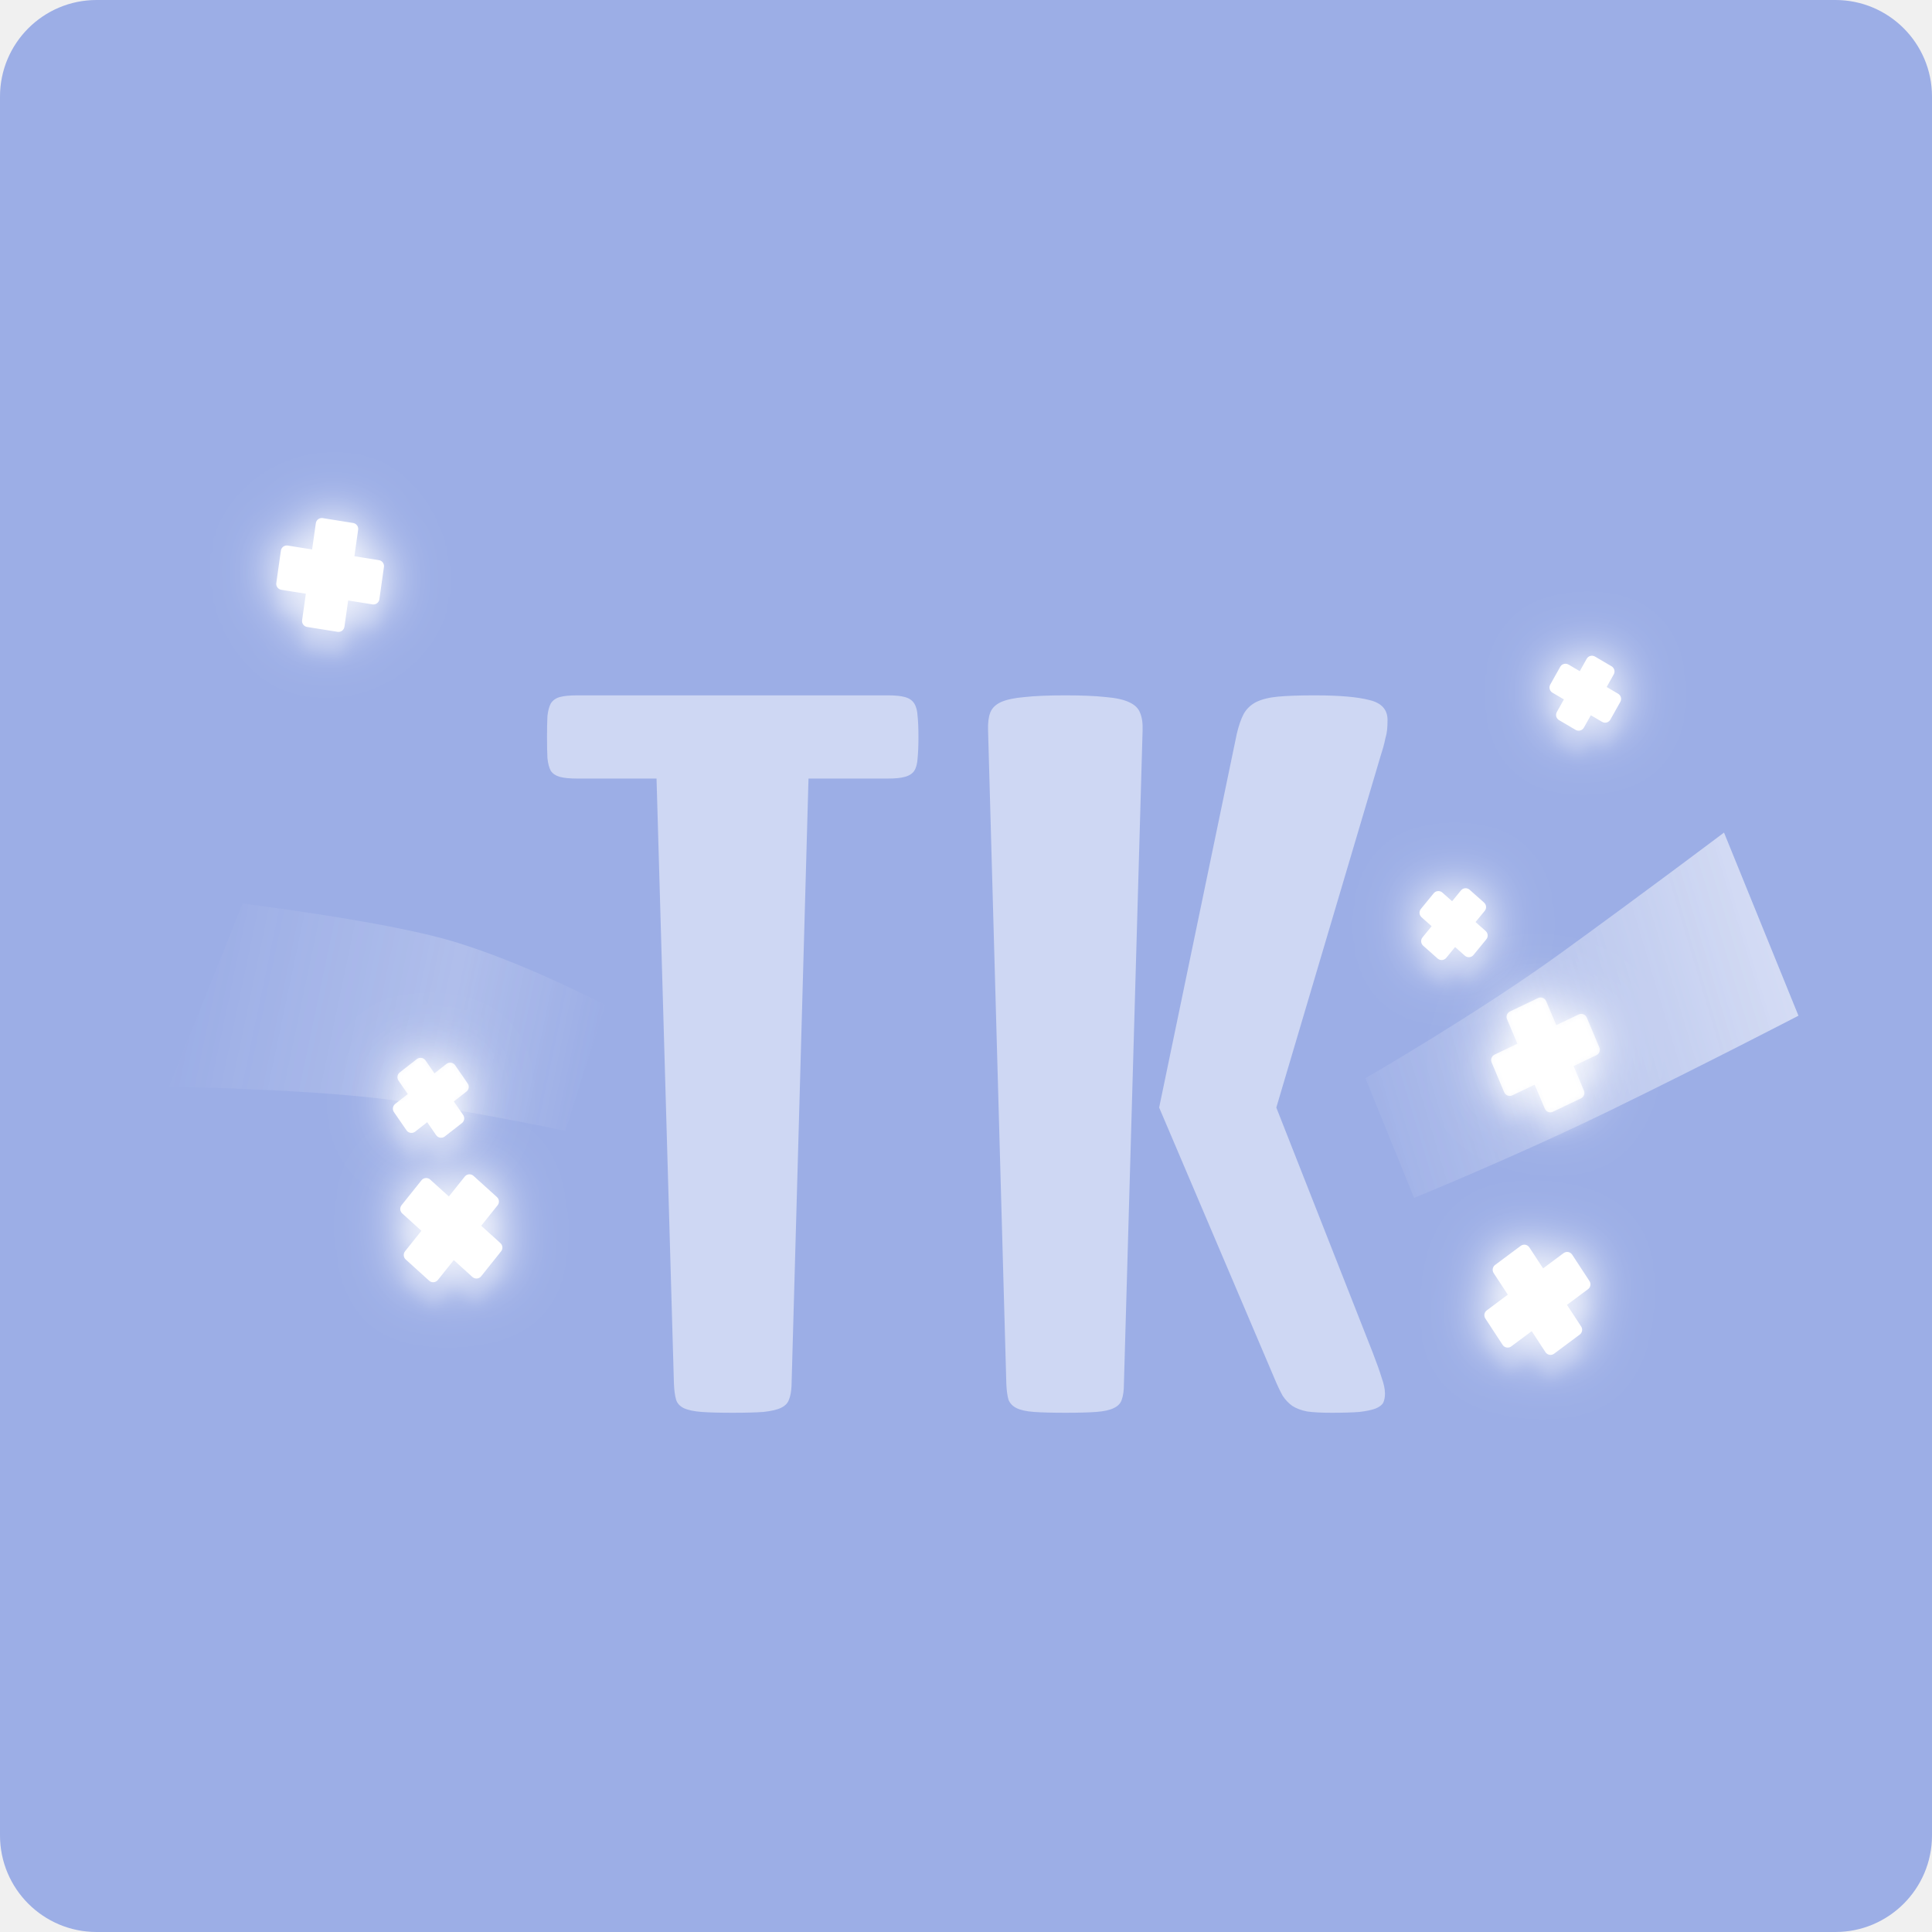
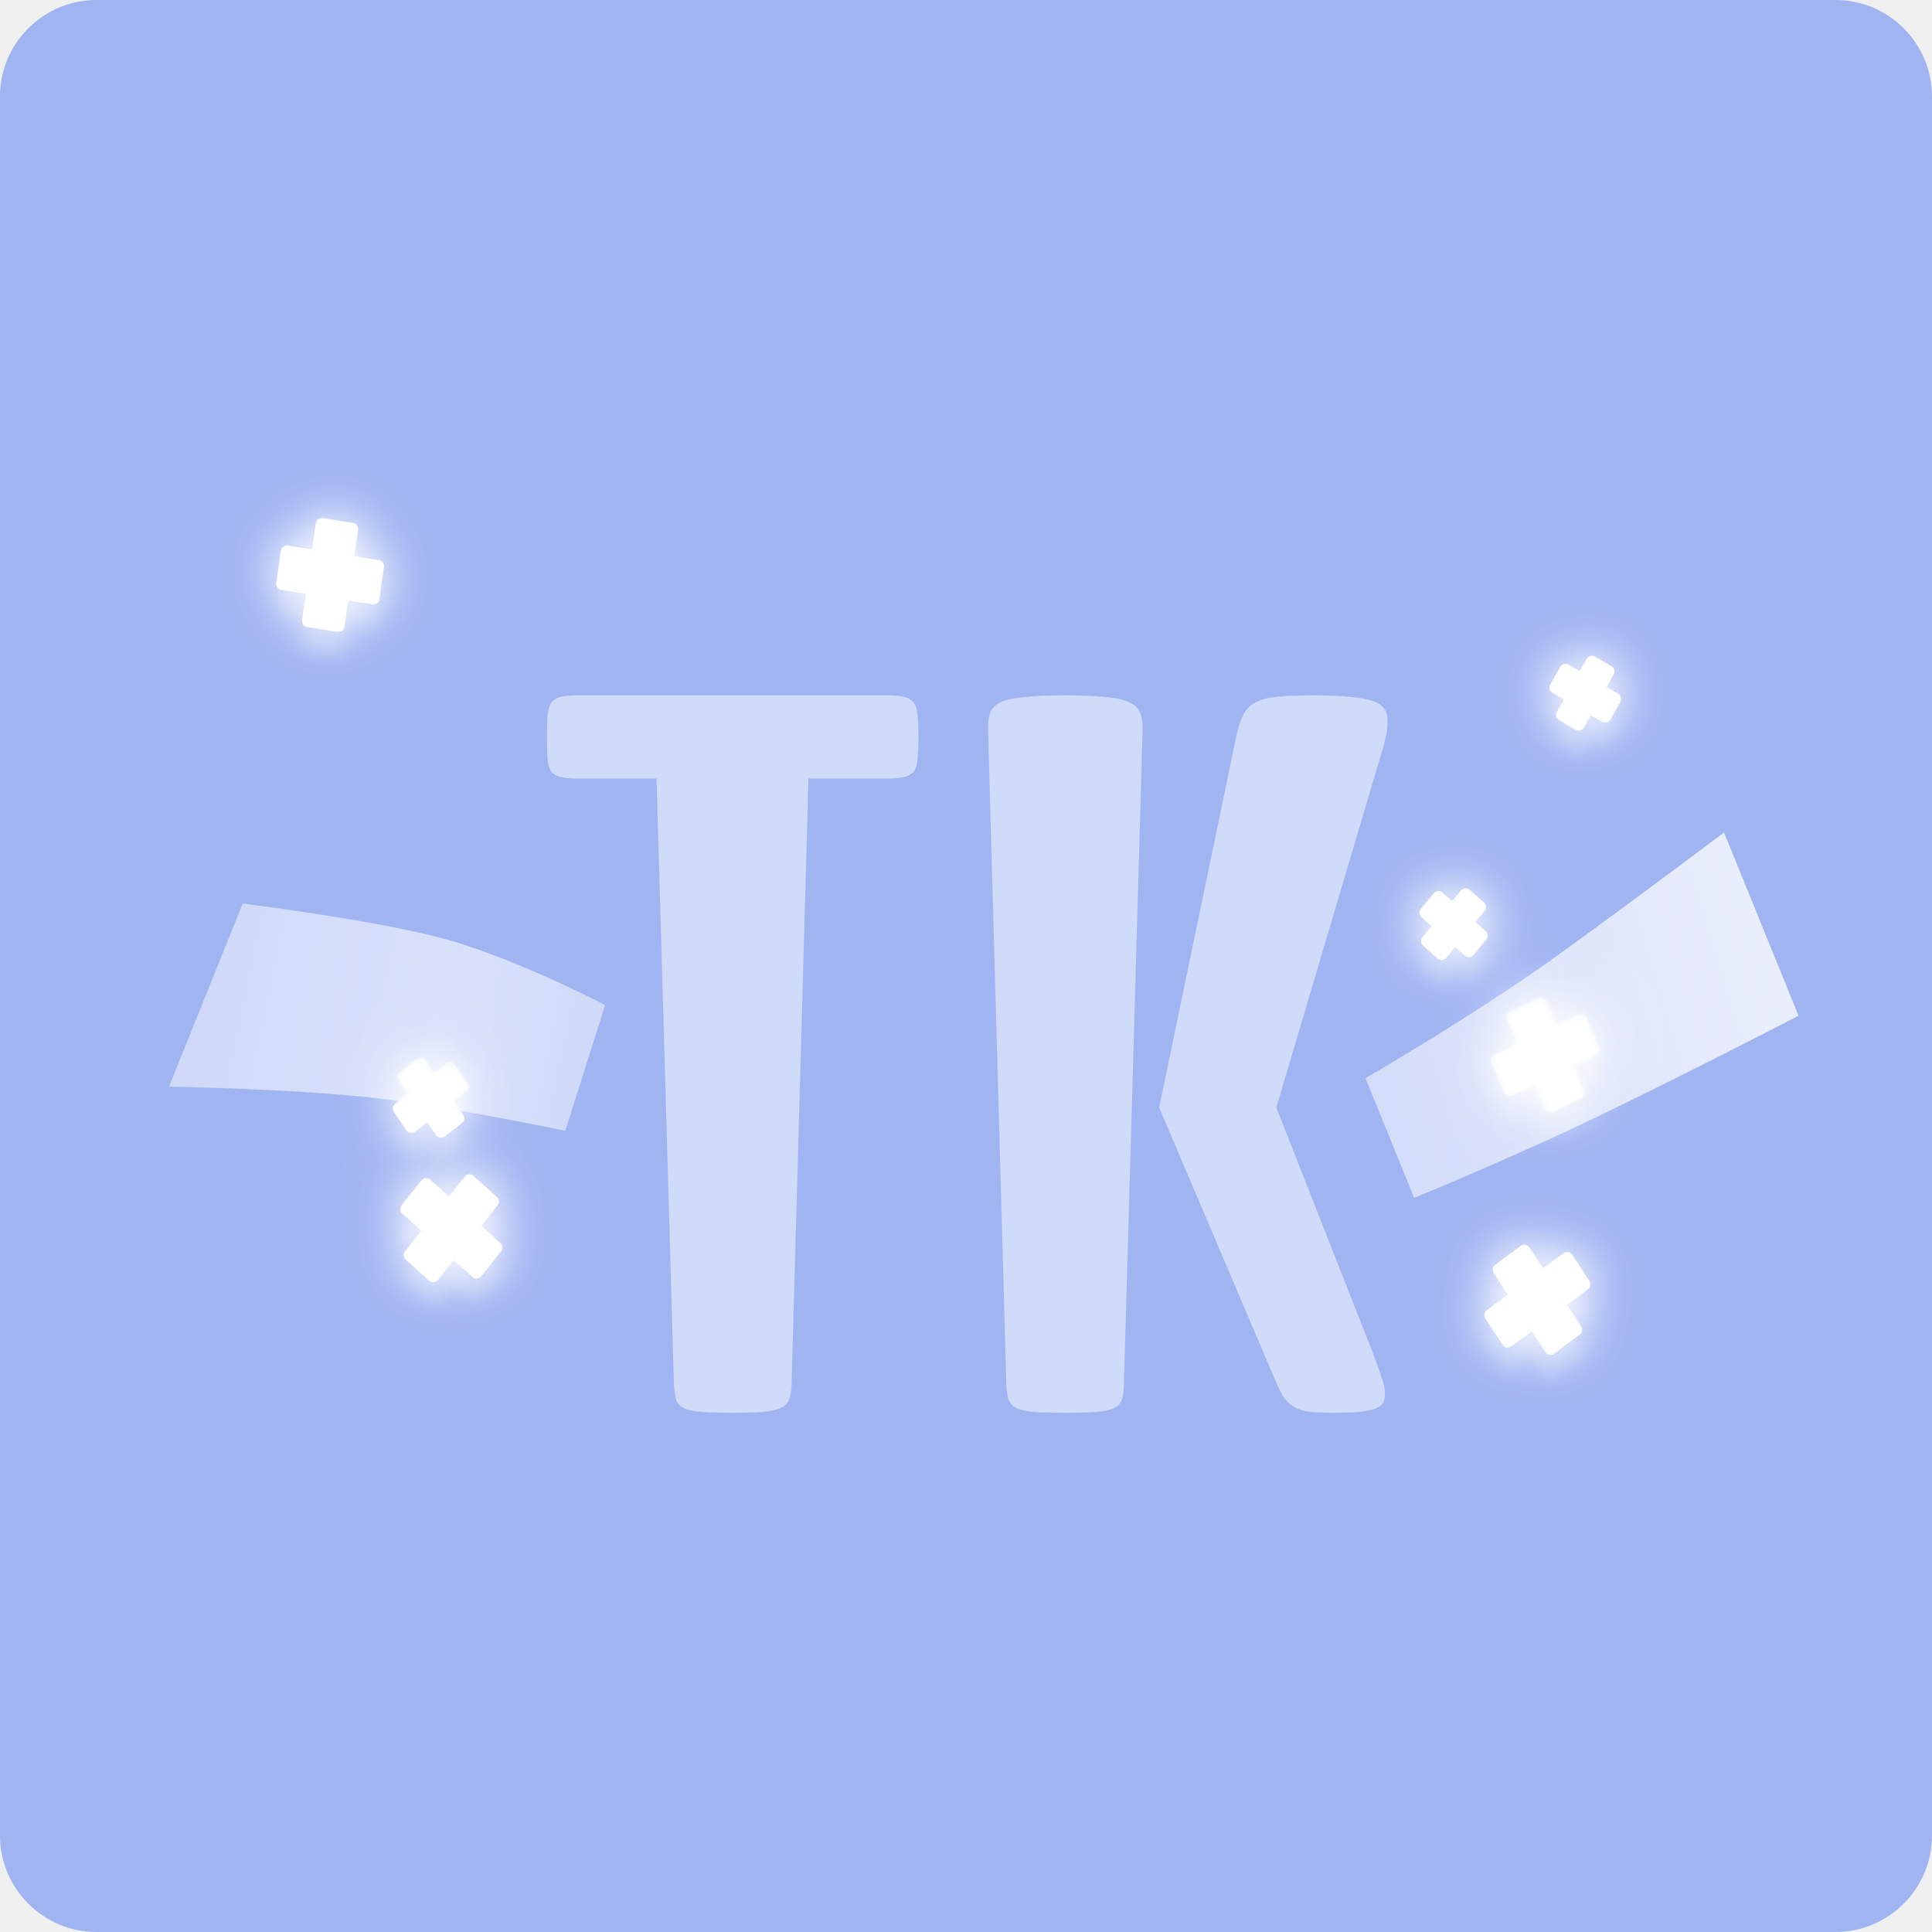
<svg xmlns="http://www.w3.org/2000/svg" width="160" height="160" viewBox="0 0 160 160" fill="none">
-   <rect width="160" height="160" rx="8" fill="#9CAEE6" />
+   <rect width="160" height="160" rx="8" fill="#A0B4F2" />
  <g filter="url(#filter0_dddd)">
    <path d="M129.784 104.182L131.214 106.365L129.096 107.944L130.525 110.126L128.407 111.705L126.977 109.522L124.859 111.101L123.429 108.919L125.547 107.34L124.118 105.158L126.236 103.579L127.666 105.761L129.784 104.182Z" fill="white" />
    <path d="M129.784 104.182L131.214 106.365L129.096 107.944L130.525 110.126L128.407 111.705L126.977 109.522L124.859 111.101L123.429 108.919L125.547 107.34L124.118 105.158L126.236 103.579L127.666 105.761L129.784 104.182Z" stroke="white" stroke-linejoin="round" />
  </g>
  <g filter="url(#filter1_dddd)">
    <path d="M131.838 54.805L133.206 55.609L132.383 57.077L133.751 57.882L132.928 59.349L131.559 58.544L130.736 60.012L129.368 59.207L130.191 57.74L128.823 56.935L129.647 55.468L131.015 56.272L131.838 54.805Z" fill="white" />
    <path d="M131.838 54.805L133.206 55.609L132.383 57.077L133.751 57.882L132.928 59.349L131.559 58.544L130.736 60.012L129.368 59.207L130.191 57.74L128.823 56.935L129.647 55.468L131.015 56.272L131.838 54.805Z" stroke="white" stroke-linejoin="round" />
  </g>
  <g filter="url(#filter2_dddd)">
    <path d="M121.375 74.06L122.569 75.12L121.508 76.415L122.702 77.475L121.642 78.77L120.448 77.71L119.388 79.005L118.194 77.945L119.254 76.65L118.06 75.59L119.121 74.295L120.315 75.355L121.375 74.06Z" fill="white" />
    <path d="M121.375 74.06L122.569 75.12L121.508 76.415L122.702 77.475L121.642 78.77L120.448 77.71L119.388 79.005L118.194 77.945L119.254 76.65L118.06 75.59L119.121 74.295L120.315 75.355L121.375 74.06Z" stroke="white" stroke-linejoin="round" />
  </g>
  <g filter="url(#filter3_dddd)">
    <path d="M33.414 89.208L34.829 88.104L35.867 89.609L37.281 88.505L38.319 90.009L36.905 91.114L37.943 92.618L36.528 93.722L35.49 92.218L34.076 93.322L33.038 91.817L34.452 90.713L33.414 89.208Z" fill="white" />
    <path d="M33.414 89.208L34.829 88.104L35.867 89.609L37.281 88.505L38.319 90.009L36.905 91.114L37.943 92.618L36.528 93.722L35.49 92.218L34.076 93.322L33.038 91.817L34.452 90.713L33.414 89.208Z" stroke="white" stroke-linejoin="round" />
  </g>
  <g filter="url(#filter4_dddd)">
    <path d="M26.65 43.402L29.165 43.805L28.786 46.48L31.301 46.883L30.923 49.558L28.408 49.156L28.03 51.831L25.515 51.428L25.893 48.753L23.378 48.351L23.756 45.675L26.271 46.078L26.65 43.402Z" fill="white" />
    <path d="M26.65 43.402L29.165 43.805L28.786 46.48L31.301 46.883L30.923 49.558L28.408 49.156L28.03 51.831L25.515 51.428L25.893 48.753L23.378 48.351L23.756 45.675L26.271 46.078L26.65 43.402Z" stroke="white" stroke-linejoin="round" />
  </g>
  <g filter="url(#filter5_dddd)">
    <path d="M125.268 84.215L127.588 83.107L128.63 85.575L130.95 84.466L131.992 86.934L129.672 88.043L130.713 90.511L128.393 91.619L127.352 89.151L125.032 90.259L123.99 87.791L126.31 86.683L125.268 84.215Z" fill="white" />
    <path d="M125.268 84.215L127.588 83.107L128.63 85.575L130.95 84.466L131.992 86.934L129.672 88.043L130.713 90.511L128.393 91.619L127.352 89.151L125.032 90.259L123.99 87.791L126.31 86.683L125.268 84.215Z" stroke="white" stroke-linejoin="round" />
  </g>
  <g filter="url(#filter6_dddd)">
    <path d="M33.647 100.121L35.295 98.061L37.232 99.814L38.88 97.753L40.817 99.506L39.169 101.567L41.106 103.32L39.458 105.381L37.521 103.627L35.873 105.688L33.937 103.935L35.584 101.874L33.647 100.121Z" fill="white" />
    <path d="M33.647 100.121L35.295 98.061L37.232 99.814L38.88 97.753L40.817 99.506L39.169 101.567L41.106 103.32L39.458 105.381L37.521 103.627L35.873 105.688L33.937 103.935L35.584 101.874L33.647 100.121Z" stroke="white" stroke-linejoin="round" />
  </g>
  <g filter="url(#filter7_b)">
+     <path d="M20.099 74.832C20.099 74.832 31.055 76.178 36.806 77.759C42.84 79.417 50.115 83.234 50.115 83.234L46.815 93.647C46.815 93.647 37.603 91.724 31.779 91.014C24.786 90.161 14 89.994 14 89.994L20.099 74.832Z" fill="white" fill-opacity="0.5" />
    <path d="M20.099 74.832C20.099 74.832 31.055 76.178 36.806 77.759C42.84 79.417 50.115 83.234 50.115 83.234L46.815 93.647C46.815 93.647 37.603 91.724 31.779 91.014C24.786 90.161 14 89.994 14 89.994L20.099 74.832Z" fill="url(#paint0_linear)" />
  </g>
  <g filter="url(#filter8_b)">
+     <path d="M148.94 84.116C148.94 84.116 141.122 88.175 133.389 91.941C125.423 95.822 117.111 99.201 117.111 99.201L113.083 89.293C113.083 89.293 122.358 83.931 129.184 78.987C136.283 73.846 142.775 68.95 142.775 68.95L148.94 84.116Z" fill="white" fill-opacity="0.5" />
    <path d="M148.94 84.116C148.94 84.116 141.122 88.175 133.389 91.941C125.423 95.822 117.111 99.201 117.111 99.201L113.083 89.293C113.083 89.293 122.358 83.931 129.184 78.987C136.283 73.846 142.775 68.95 142.775 68.95L148.94 84.116Z" fill="url(#paint1_linear)" />
  </g>
  <path d="M54.371 64.477H47.797C47.188 64.477 46.707 64.43 46.355 64.336C46.027 64.242 45.781 64.078 45.617 63.844C45.477 63.586 45.383 63.234 45.336 62.789C45.312 62.32 45.301 61.734 45.301 61.031C45.301 60.328 45.312 59.754 45.336 59.309C45.383 58.863 45.477 58.512 45.617 58.254C45.781 57.996 46.027 57.82 46.355 57.727C46.707 57.633 47.188 57.586 47.797 57.586H59.855H60.664H73.531C74.141 57.586 74.609 57.633 74.938 57.727C75.289 57.82 75.547 57.996 75.711 58.254C75.875 58.512 75.969 58.863 75.992 59.309C76.039 59.754 76.062 60.328 76.062 61.031C76.062 61.734 76.039 62.32 75.992 62.789C75.969 63.234 75.875 63.586 75.711 63.844C75.547 64.078 75.289 64.242 74.938 64.336C74.609 64.43 74.141 64.477 73.531 64.477H66.957L65.551 114.785C65.527 115.254 65.457 115.629 65.34 115.91C65.246 116.191 65.035 116.414 64.707 116.578C64.379 116.742 63.887 116.859 63.23 116.93C62.598 116.977 61.742 117 60.664 117C59.586 117 58.73 116.977 58.098 116.93C57.465 116.883 56.973 116.777 56.621 116.613C56.293 116.449 56.082 116.215 55.988 115.91C55.895 115.582 55.836 115.148 55.812 114.609L54.371 64.477ZM95.996 91.723L102.43 60.75C102.594 60.07 102.781 59.531 102.992 59.133C103.227 58.711 103.566 58.383 104.012 58.148C104.48 57.914 105.09 57.762 105.84 57.691C106.613 57.621 107.621 57.586 108.863 57.586C110.902 57.586 112.414 57.715 113.398 57.973C114.406 58.207 114.91 58.758 114.91 59.625C114.91 59.93 114.898 60.199 114.875 60.434C114.852 60.668 114.805 60.902 114.734 61.137C114.688 61.371 114.629 61.617 114.559 61.875C114.488 62.109 114.406 62.379 114.312 62.684L105.699 91.723L113.68 112.008C114.008 112.852 114.254 113.543 114.418 114.082C114.605 114.598 114.699 115.043 114.699 115.418C114.699 115.699 114.652 115.945 114.559 116.156C114.465 116.344 114.254 116.508 113.926 116.648C113.621 116.766 113.176 116.859 112.59 116.93C112.004 116.977 111.23 117 110.27 117C109.449 117 108.781 116.965 108.266 116.895C107.773 116.801 107.363 116.648 107.035 116.438C106.73 116.227 106.461 115.945 106.227 115.594C106.016 115.219 105.793 114.75 105.559 114.188L95.996 91.723ZM81.828 60.504C81.805 59.895 81.863 59.402 82.004 59.027C82.144 58.652 82.438 58.359 82.883 58.148C83.352 57.938 84.008 57.797 84.852 57.727C85.695 57.633 86.82 57.586 88.227 57.586C89.609 57.586 90.723 57.633 91.566 57.727C92.41 57.797 93.055 57.938 93.5 58.148C93.969 58.359 94.273 58.652 94.414 59.027C94.578 59.402 94.648 59.895 94.625 60.504L93.078 114.609C93.078 115.148 93.019 115.582 92.902 115.91C92.809 116.215 92.586 116.449 92.234 116.613C91.906 116.777 91.426 116.883 90.793 116.93C90.16 116.977 89.305 117 88.227 117C87.148 117 86.281 116.977 85.625 116.93C84.992 116.883 84.512 116.777 84.184 116.613C83.856 116.449 83.633 116.215 83.516 115.91C83.422 115.582 83.363 115.148 83.34 114.609L81.828 60.504Z" fill="white" fill-opacity="0.5" />
  <defs>
    <filter id="filter0_dddd" x="116.943" y="97.065" width="20.756" height="21.154" filterUnits="userSpaceOnUse" color-interpolation-filters="sRGB">
      <feFlood flood-opacity="0" result="BackgroundImageFix" />
      <feColorMatrix in="SourceAlpha" type="matrix" values="0 0 0 0 0 0 0 0 0 0 0 0 0 0 0 0 0 0 127 0" />
      <feOffset dy="2" />
      <feGaussianBlur stdDeviation="0.5" />
      <feColorMatrix type="matrix" values="0 0 0 0 1 0 0 0 0 1 0 0 0 0 1 0 0 0 0.16 0" />
      <feBlend mode="normal" in2="BackgroundImageFix" result="effect1_dropShadow" />
      <feColorMatrix in="SourceAlpha" type="matrix" values="0 0 0 0 0 0 0 0 0 0 0 0 0 0 0 0 0 0 127 0" />
      <feOffset />
      <feGaussianBlur stdDeviation="1.5" />
      <feColorMatrix type="matrix" values="0 0 0 0 1 0 0 0 0 1 0 0 0 0 1 0 0 0 0.5 0" />
      <feBlend mode="normal" in2="effect1_dropShadow" result="effect2_dropShadow" />
      <feColorMatrix in="SourceAlpha" type="matrix" values="0 0 0 0 0 0 0 0 0 0 0 0 0 0 0 0 0 0 127 0" />
      <feOffset />
      <feGaussianBlur stdDeviation="3" />
      <feColorMatrix type="matrix" values="0 0 0 0 1 0 0 0 0 1 0 0 0 0 1 0 0 0 0.5 0" />
      <feBlend mode="normal" in2="effect2_dropShadow" result="effect3_dropShadow" />
      <feColorMatrix in="SourceAlpha" type="matrix" values="0 0 0 0 0 0 0 0 0 0 0 0 0 0 0 0 0 0 127 0" />
      <feOffset />
      <feGaussianBlur stdDeviation="2" />
      <feColorMatrix type="matrix" values="0 0 0 0 1 0 0 0 0 1 0 0 0 0 1 0 0 0 0.64 0" />
      <feBlend mode="normal" in2="effect3_dropShadow" result="effect4_dropShadow" />
      <feBlend mode="normal" in="SourceGraphic" in2="effect4_dropShadow" result="shape" />
    </filter>
    <filter id="filter1_dddd" x="122.328" y="48.3" width="17.919" height="18.216" filterUnits="userSpaceOnUse" color-interpolation-filters="sRGB">
      <feFlood flood-opacity="0" result="BackgroundImageFix" />
      <feColorMatrix in="SourceAlpha" type="matrix" values="0 0 0 0 0 0 0 0 0 0 0 0 0 0 0 0 0 0 127 0" />
      <feOffset dy="2" />
      <feGaussianBlur stdDeviation="0.5" />
      <feColorMatrix type="matrix" values="0 0 0 0 1 0 0 0 0 1 0 0 0 0 1 0 0 0 0.16 0" />
      <feBlend mode="normal" in2="BackgroundImageFix" result="effect1_dropShadow" />
      <feColorMatrix in="SourceAlpha" type="matrix" values="0 0 0 0 0 0 0 0 0 0 0 0 0 0 0 0 0 0 127 0" />
      <feOffset />
      <feGaussianBlur stdDeviation="1.5" />
      <feColorMatrix type="matrix" values="0 0 0 0 1 0 0 0 0 1 0 0 0 0 1 0 0 0 0.5 0" />
      <feBlend mode="normal" in2="effect1_dropShadow" result="effect2_dropShadow" />
      <feColorMatrix in="SourceAlpha" type="matrix" values="0 0 0 0 0 0 0 0 0 0 0 0 0 0 0 0 0 0 127 0" />
      <feOffset />
      <feGaussianBlur stdDeviation="3" />
      <feColorMatrix type="matrix" values="0 0 0 0 1 0 0 0 0 1 0 0 0 0 1 0 0 0 0.5 0" />
      <feBlend mode="normal" in2="effect2_dropShadow" result="effect3_dropShadow" />
      <feColorMatrix in="SourceAlpha" type="matrix" values="0 0 0 0 0 0 0 0 0 0 0 0 0 0 0 0 0 0 127 0" />
      <feOffset />
      <feGaussianBlur stdDeviation="2" />
      <feColorMatrix type="matrix" values="0 0 0 0 1 0 0 0 0 1 0 0 0 0 1 0 0 0 0.64 0" />
      <feBlend mode="normal" in2="effect3_dropShadow" result="effect4_dropShadow" />
      <feBlend mode="normal" in="SourceGraphic" in2="effect4_dropShadow" result="shape" />
    </filter>
    <filter id="filter2_dddd" x="111.57" y="67.55" width="17.622" height="17.965" filterUnits="userSpaceOnUse" color-interpolation-filters="sRGB">
      <feFlood flood-opacity="0" result="BackgroundImageFix" />
      <feColorMatrix in="SourceAlpha" type="matrix" values="0 0 0 0 0 0 0 0 0 0 0 0 0 0 0 0 0 0 127 0" />
      <feOffset dy="2" />
      <feGaussianBlur stdDeviation="0.5" />
      <feColorMatrix type="matrix" values="0 0 0 0 1 0 0 0 0 1 0 0 0 0 1 0 0 0 0.16 0" />
      <feBlend mode="normal" in2="BackgroundImageFix" result="effect1_dropShadow" />
      <feColorMatrix in="SourceAlpha" type="matrix" values="0 0 0 0 0 0 0 0 0 0 0 0 0 0 0 0 0 0 127 0" />
      <feOffset />
      <feGaussianBlur stdDeviation="1.5" />
      <feColorMatrix type="matrix" values="0 0 0 0 1 0 0 0 0 1 0 0 0 0 1 0 0 0 0.5 0" />
      <feBlend mode="normal" in2="effect1_dropShadow" result="effect2_dropShadow" />
      <feColorMatrix in="SourceAlpha" type="matrix" values="0 0 0 0 0 0 0 0 0 0 0 0 0 0 0 0 0 0 127 0" />
      <feOffset />
      <feGaussianBlur stdDeviation="3" />
      <feColorMatrix type="matrix" values="0 0 0 0 1 0 0 0 0 1 0 0 0 0 1 0 0 0 0.5 0" />
      <feBlend mode="normal" in2="effect2_dropShadow" result="effect3_dropShadow" />
      <feColorMatrix in="SourceAlpha" type="matrix" values="0 0 0 0 0 0 0 0 0 0 0 0 0 0 0 0 0 0 127 0" />
      <feOffset />
      <feGaussianBlur stdDeviation="2" />
      <feColorMatrix type="matrix" values="0 0 0 0 1 0 0 0 0 1 0 0 0 0 1 0 0 0 0.64 0" />
      <feBlend mode="normal" in2="effect3_dropShadow" result="effect4_dropShadow" />
      <feBlend mode="normal" in="SourceGraphic" in2="effect4_dropShadow" result="shape" />
    </filter>
    <filter id="filter3_dddd" x="26.552" y="81.59" width="18.253" height="18.646" filterUnits="userSpaceOnUse" color-interpolation-filters="sRGB">
      <feFlood flood-opacity="0" result="BackgroundImageFix" />
      <feColorMatrix in="SourceAlpha" type="matrix" values="0 0 0 0 0 0 0 0 0 0 0 0 0 0 0 0 0 0 127 0" />
      <feOffset dy="2" />
      <feGaussianBlur stdDeviation="0.5" />
      <feColorMatrix type="matrix" values="0 0 0 0 1 0 0 0 0 1 0 0 0 0 1 0 0 0 0.16 0" />
      <feBlend mode="normal" in2="BackgroundImageFix" result="effect1_dropShadow" />
      <feColorMatrix in="SourceAlpha" type="matrix" values="0 0 0 0 0 0 0 0 0 0 0 0 0 0 0 0 0 0 127 0" />
      <feOffset />
      <feGaussianBlur stdDeviation="1.5" />
      <feColorMatrix type="matrix" values="0 0 0 0 1 0 0 0 0 1 0 0 0 0 1 0 0 0 0.5 0" />
      <feBlend mode="normal" in2="effect1_dropShadow" result="effect2_dropShadow" />
      <feColorMatrix in="SourceAlpha" type="matrix" values="0 0 0 0 0 0 0 0 0 0 0 0 0 0 0 0 0 0 127 0" />
      <feOffset />
      <feGaussianBlur stdDeviation="3" />
      <feColorMatrix type="matrix" values="0 0 0 0 1 0 0 0 0 1 0 0 0 0 1 0 0 0 0.5 0" />
      <feBlend mode="normal" in2="effect2_dropShadow" result="effect3_dropShadow" />
      <feColorMatrix in="SourceAlpha" type="matrix" values="0 0 0 0 0 0 0 0 0 0 0 0 0 0 0 0 0 0 127 0" />
      <feOffset />
      <feGaussianBlur stdDeviation="2" />
      <feColorMatrix type="matrix" values="0 0 0 0 1 0 0 0 0 1 0 0 0 0 1 0 0 0 0.64 0" />
      <feBlend mode="normal" in2="effect3_dropShadow" result="effect4_dropShadow" />
      <feBlend mode="normal" in="SourceGraphic" in2="effect4_dropShadow" result="shape" />
    </filter>
    <filter id="filter4_dddd" x="16.879" y="36.901" width="20.92" height="21.431" filterUnits="userSpaceOnUse" color-interpolation-filters="sRGB">
      <feFlood flood-opacity="0" result="BackgroundImageFix" />
      <feColorMatrix in="SourceAlpha" type="matrix" values="0 0 0 0 0 0 0 0 0 0 0 0 0 0 0 0 0 0 127 0" />
      <feOffset dy="2" />
      <feGaussianBlur stdDeviation="0.5" />
      <feColorMatrix type="matrix" values="0 0 0 0 1 0 0 0 0 1 0 0 0 0 1 0 0 0 0.16 0" />
      <feBlend mode="normal" in2="BackgroundImageFix" result="effect1_dropShadow" />
      <feColorMatrix in="SourceAlpha" type="matrix" values="0 0 0 0 0 0 0 0 0 0 0 0 0 0 0 0 0 0 127 0" />
      <feOffset />
      <feGaussianBlur stdDeviation="1.5" />
      <feColorMatrix type="matrix" values="0 0 0 0 1 0 0 0 0 1 0 0 0 0 1 0 0 0 0.5 0" />
      <feBlend mode="normal" in2="effect1_dropShadow" result="effect2_dropShadow" />
      <feColorMatrix in="SourceAlpha" type="matrix" values="0 0 0 0 0 0 0 0 0 0 0 0 0 0 0 0 0 0 127 0" />
      <feOffset />
      <feGaussianBlur stdDeviation="3" />
      <feColorMatrix type="matrix" values="0 0 0 0 1 0 0 0 0 1 0 0 0 0 1 0 0 0 0.5 0" />
      <feBlend mode="normal" in2="effect2_dropShadow" result="effect3_dropShadow" />
      <feColorMatrix in="SourceAlpha" type="matrix" values="0 0 0 0 0 0 0 0 0 0 0 0 0 0 0 0 0 0 127 0" />
      <feOffset />
      <feGaussianBlur stdDeviation="2" />
      <feColorMatrix type="matrix" values="0 0 0 0 1 0 0 0 0 1 0 0 0 0 1 0 0 0 0.64 0" />
      <feBlend mode="normal" in2="effect3_dropShadow" result="effect4_dropShadow" />
      <feBlend mode="normal" in="SourceGraphic" in2="effect4_dropShadow" result="shape" />
    </filter>
    <filter id="filter5_dddd" x="117.499" y="76.598" width="20.985" height="21.53" filterUnits="userSpaceOnUse" color-interpolation-filters="sRGB">
      <feFlood flood-opacity="0" result="BackgroundImageFix" />
      <feColorMatrix in="SourceAlpha" type="matrix" values="0 0 0 0 0 0 0 0 0 0 0 0 0 0 0 0 0 0 127 0" />
      <feOffset dy="2" />
      <feGaussianBlur stdDeviation="0.5" />
      <feColorMatrix type="matrix" values="0 0 0 0 1 0 0 0 0 1 0 0 0 0 1 0 0 0 0.16 0" />
      <feBlend mode="normal" in2="BackgroundImageFix" result="effect1_dropShadow" />
      <feColorMatrix in="SourceAlpha" type="matrix" values="0 0 0 0 0 0 0 0 0 0 0 0 0 0 0 0 0 0 127 0" />
      <feOffset />
      <feGaussianBlur stdDeviation="1.5" />
      <feColorMatrix type="matrix" values="0 0 0 0 1 0 0 0 0 1 0 0 0 0 1 0 0 0 0.5 0" />
      <feBlend mode="normal" in2="effect1_dropShadow" result="effect2_dropShadow" />
      <feColorMatrix in="SourceAlpha" type="matrix" values="0 0 0 0 0 0 0 0 0 0 0 0 0 0 0 0 0 0 127 0" />
      <feOffset />
      <feGaussianBlur stdDeviation="3" />
      <feColorMatrix type="matrix" values="0 0 0 0 1 0 0 0 0 1 0 0 0 0 1 0 0 0 0.5 0" />
      <feBlend mode="normal" in2="effect2_dropShadow" result="effect3_dropShadow" />
      <feColorMatrix in="SourceAlpha" type="matrix" values="0 0 0 0 0 0 0 0 0 0 0 0 0 0 0 0 0 0 127 0" />
      <feOffset />
      <feGaussianBlur stdDeviation="2" />
      <feColorMatrix type="matrix" values="0 0 0 0 1 0 0 0 0 1 0 0 0 0 1 0 0 0 0.64 0" />
      <feBlend mode="normal" in2="effect3_dropShadow" result="effect4_dropShadow" />
      <feBlend mode="normal" in="SourceGraphic" in2="effect4_dropShadow" result="shape" />
    </filter>
    <filter id="filter6_dddd" x="27.163" y="91.238" width="20.428" height="20.965" filterUnits="userSpaceOnUse" color-interpolation-filters="sRGB">
      <feFlood flood-opacity="0" result="BackgroundImageFix" />
      <feColorMatrix in="SourceAlpha" type="matrix" values="0 0 0 0 0 0 0 0 0 0 0 0 0 0 0 0 0 0 127 0" />
      <feOffset dy="2" />
      <feGaussianBlur stdDeviation="0.5" />
      <feColorMatrix type="matrix" values="0 0 0 0 1 0 0 0 0 1 0 0 0 0 1 0 0 0 0.16 0" />
      <feBlend mode="normal" in2="BackgroundImageFix" result="effect1_dropShadow" />
      <feColorMatrix in="SourceAlpha" type="matrix" values="0 0 0 0 0 0 0 0 0 0 0 0 0 0 0 0 0 0 127 0" />
      <feOffset />
      <feGaussianBlur stdDeviation="1.5" />
      <feColorMatrix type="matrix" values="0 0 0 0 1 0 0 0 0 1 0 0 0 0 1 0 0 0 0.5 0" />
      <feBlend mode="normal" in2="effect1_dropShadow" result="effect2_dropShadow" />
      <feColorMatrix in="SourceAlpha" type="matrix" values="0 0 0 0 0 0 0 0 0 0 0 0 0 0 0 0 0 0 127 0" />
      <feOffset />
      <feGaussianBlur stdDeviation="3" />
      <feColorMatrix type="matrix" values="0 0 0 0 1 0 0 0 0 1 0 0 0 0 1 0 0 0 0.5 0" />
      <feBlend mode="normal" in2="effect2_dropShadow" result="effect3_dropShadow" />
      <feColorMatrix in="SourceAlpha" type="matrix" values="0 0 0 0 0 0 0 0 0 0 0 0 0 0 0 0 0 0 127 0" />
      <feOffset />
      <feGaussianBlur stdDeviation="2" />
      <feColorMatrix type="matrix" values="0 0 0 0 1 0 0 0 0 1 0 0 0 0 1 0 0 0 0.64 0" />
      <feBlend mode="normal" in2="effect3_dropShadow" result="effect4_dropShadow" />
      <feBlend mode="normal" in="SourceGraphic" in2="effect4_dropShadow" result="shape" />
    </filter>
    <filter id="filter7_b" x="13.499" y="73.5" width="37.693" height="22.929" filterUnits="userSpaceOnUse" color-interpolation-filters="sRGB">
      <feFlood flood-opacity="0" result="BackgroundImageFix" />
      <feGaussianBlur in="BackgroundImage" stdDeviation="0.25" />
      <feComposite in2="SourceAlpha" operator="in" result="effect1_backgroundBlur" />
      <feBlend mode="normal" in="SourceGraphic" in2="effect1_backgroundBlur" result="shape" />
    </filter>
    <filter id="filter8_b" x="112.583" y="68.45" width="36.857" height="31.25" filterUnits="userSpaceOnUse" color-interpolation-filters="sRGB">
      <feFlood flood-opacity="0" result="BackgroundImageFix" />
      <feGaussianBlur in="BackgroundImage" stdDeviation="0.25" />
      <feComposite in2="SourceAlpha" operator="in" result="effect1_backgroundBlur" />
      <feBlend mode="normal" in="SourceGraphic" in2="effect1_backgroundBlur" result="shape" />
    </filter>
    <linearGradient id="paint0_linear" x1="15.378" y1="82.125" x2="49.078" y2="89.184" gradientUnits="userSpaceOnUse">
      <stop stop-color="white" stop-opacity="0" />
      <stop offset="0.631" stop-color="white" stop-opacity="0.2" />
      <stop offset="1" stop-color="white" stop-opacity="0" />
    </linearGradient>
    <linearGradient id="paint1_linear" x1="175.045" y1="65.533" x2="107.723" y2="85.736" gradientUnits="userSpaceOnUse">
      <stop stop-color="white" />
      <stop offset="1" stop-color="white" stop-opacity="0" />
    </linearGradient>
  </defs>
</svg>
